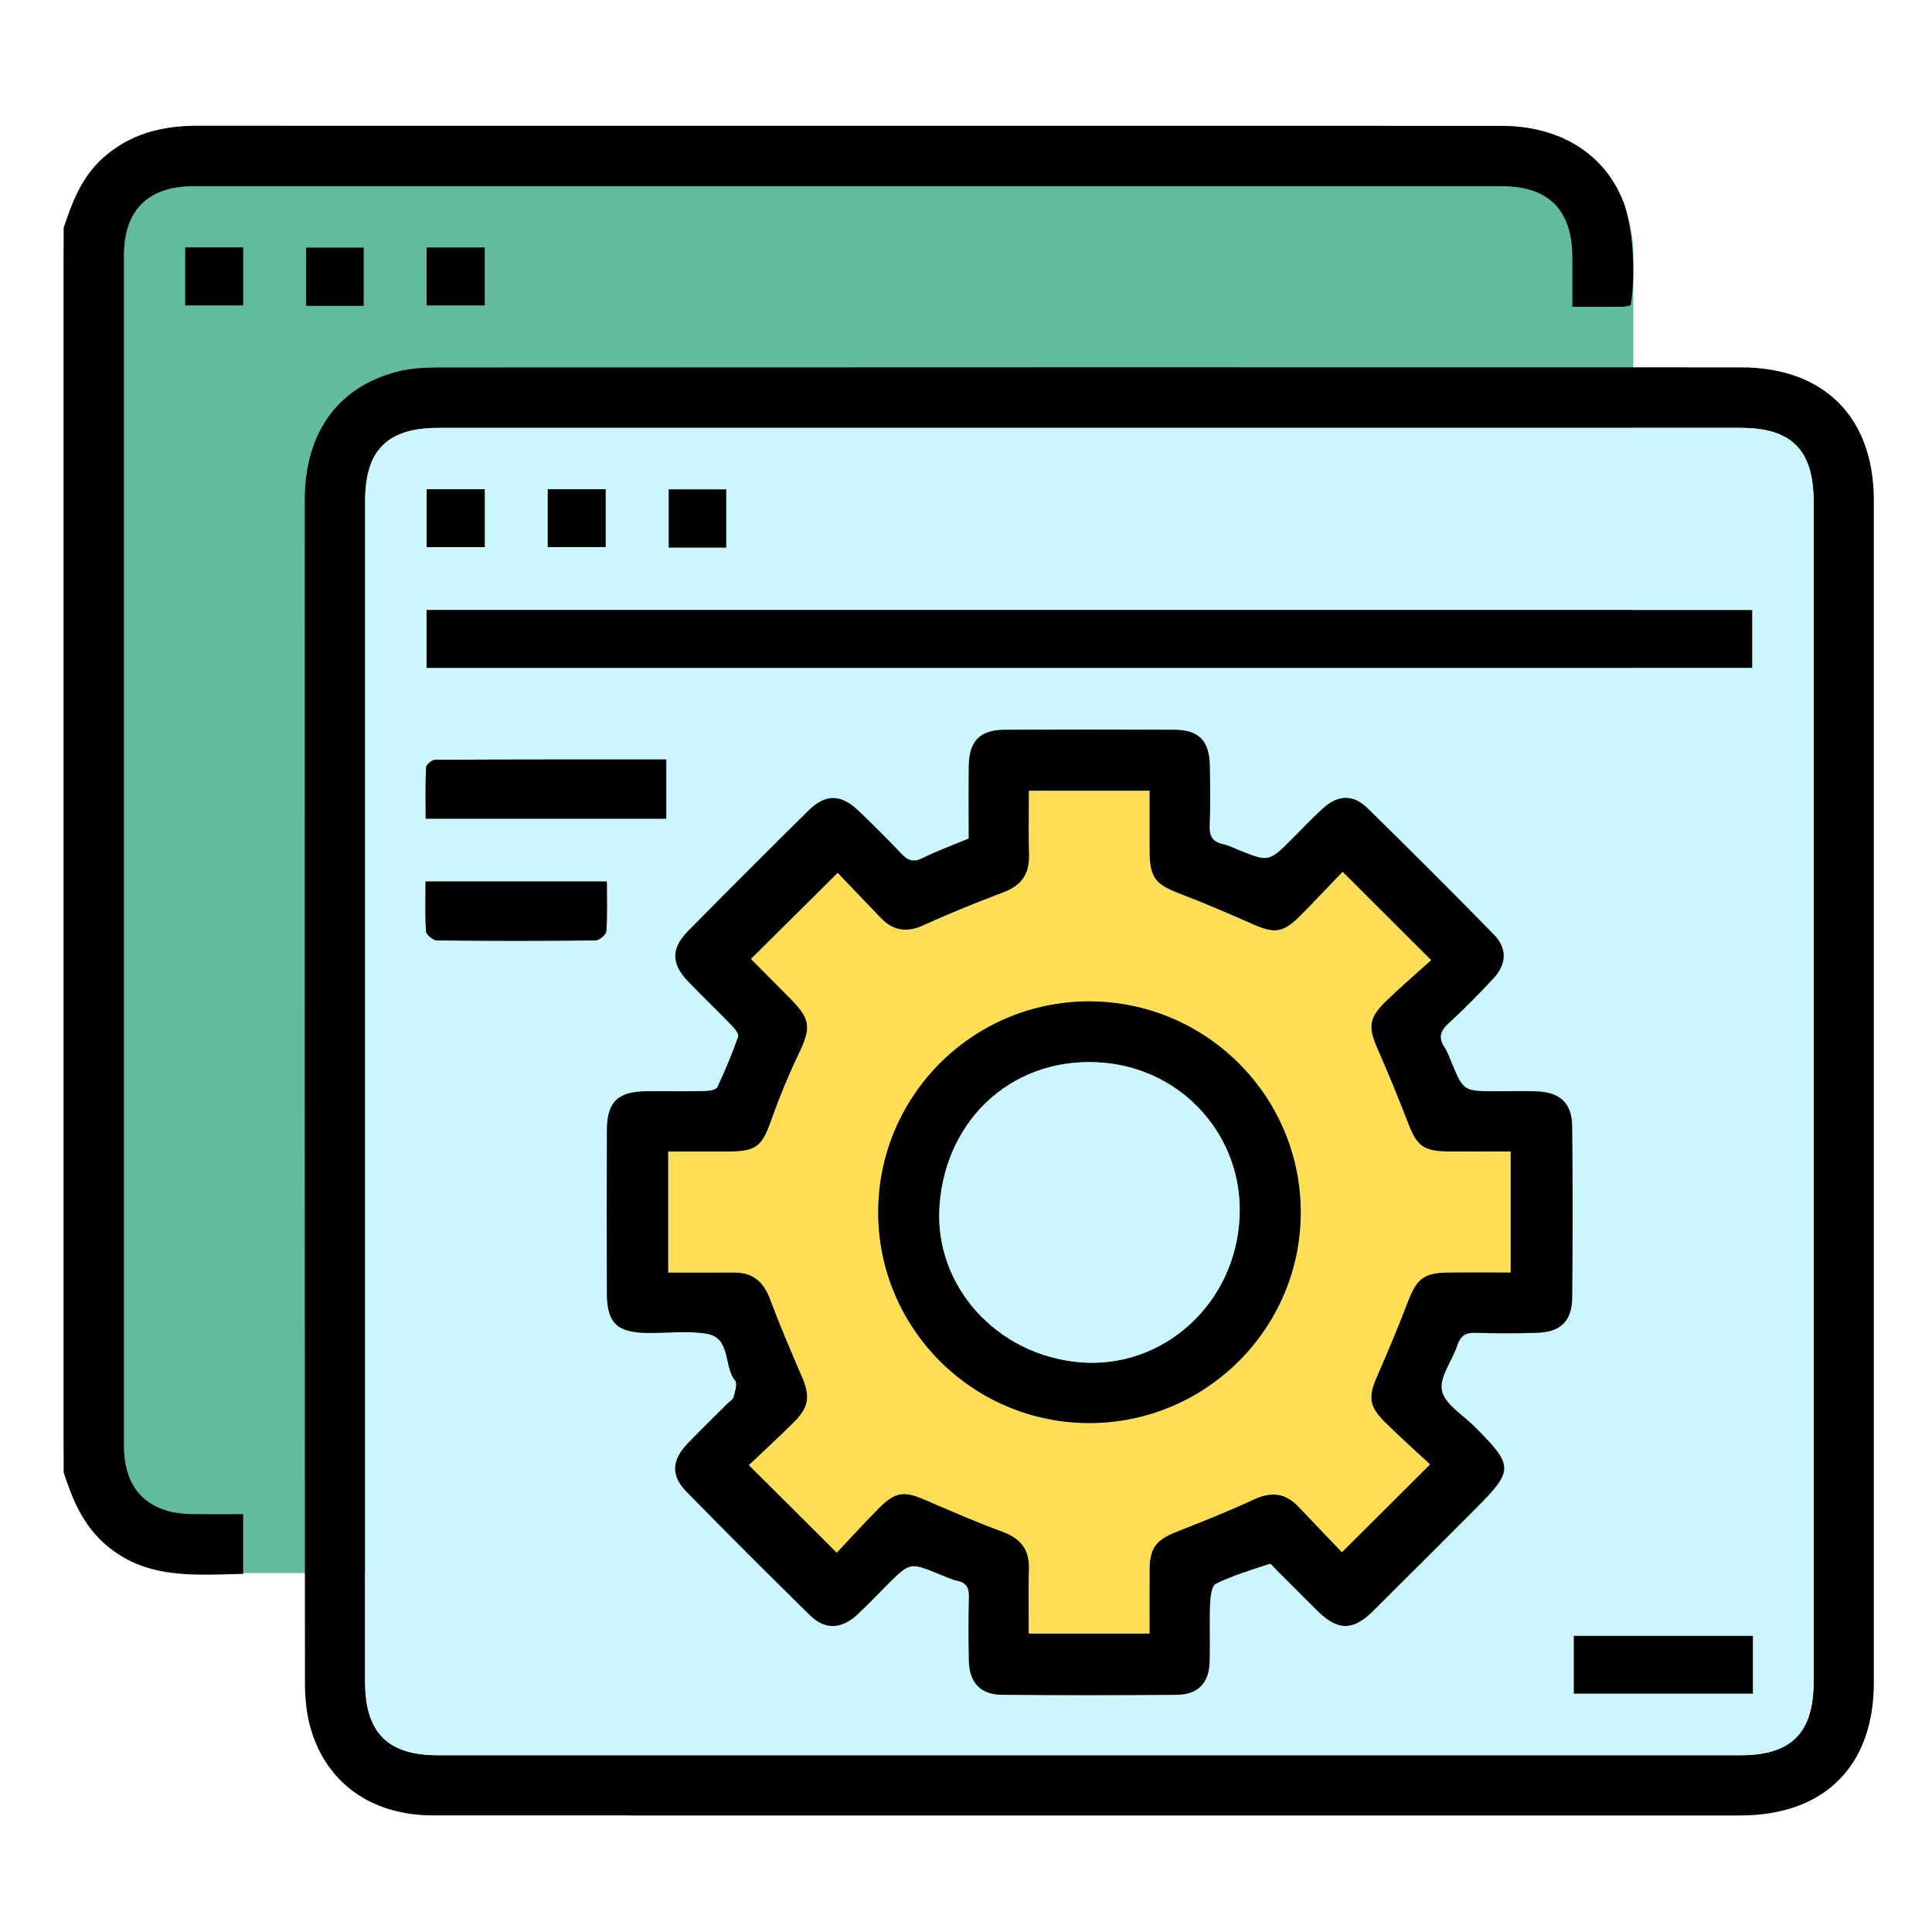
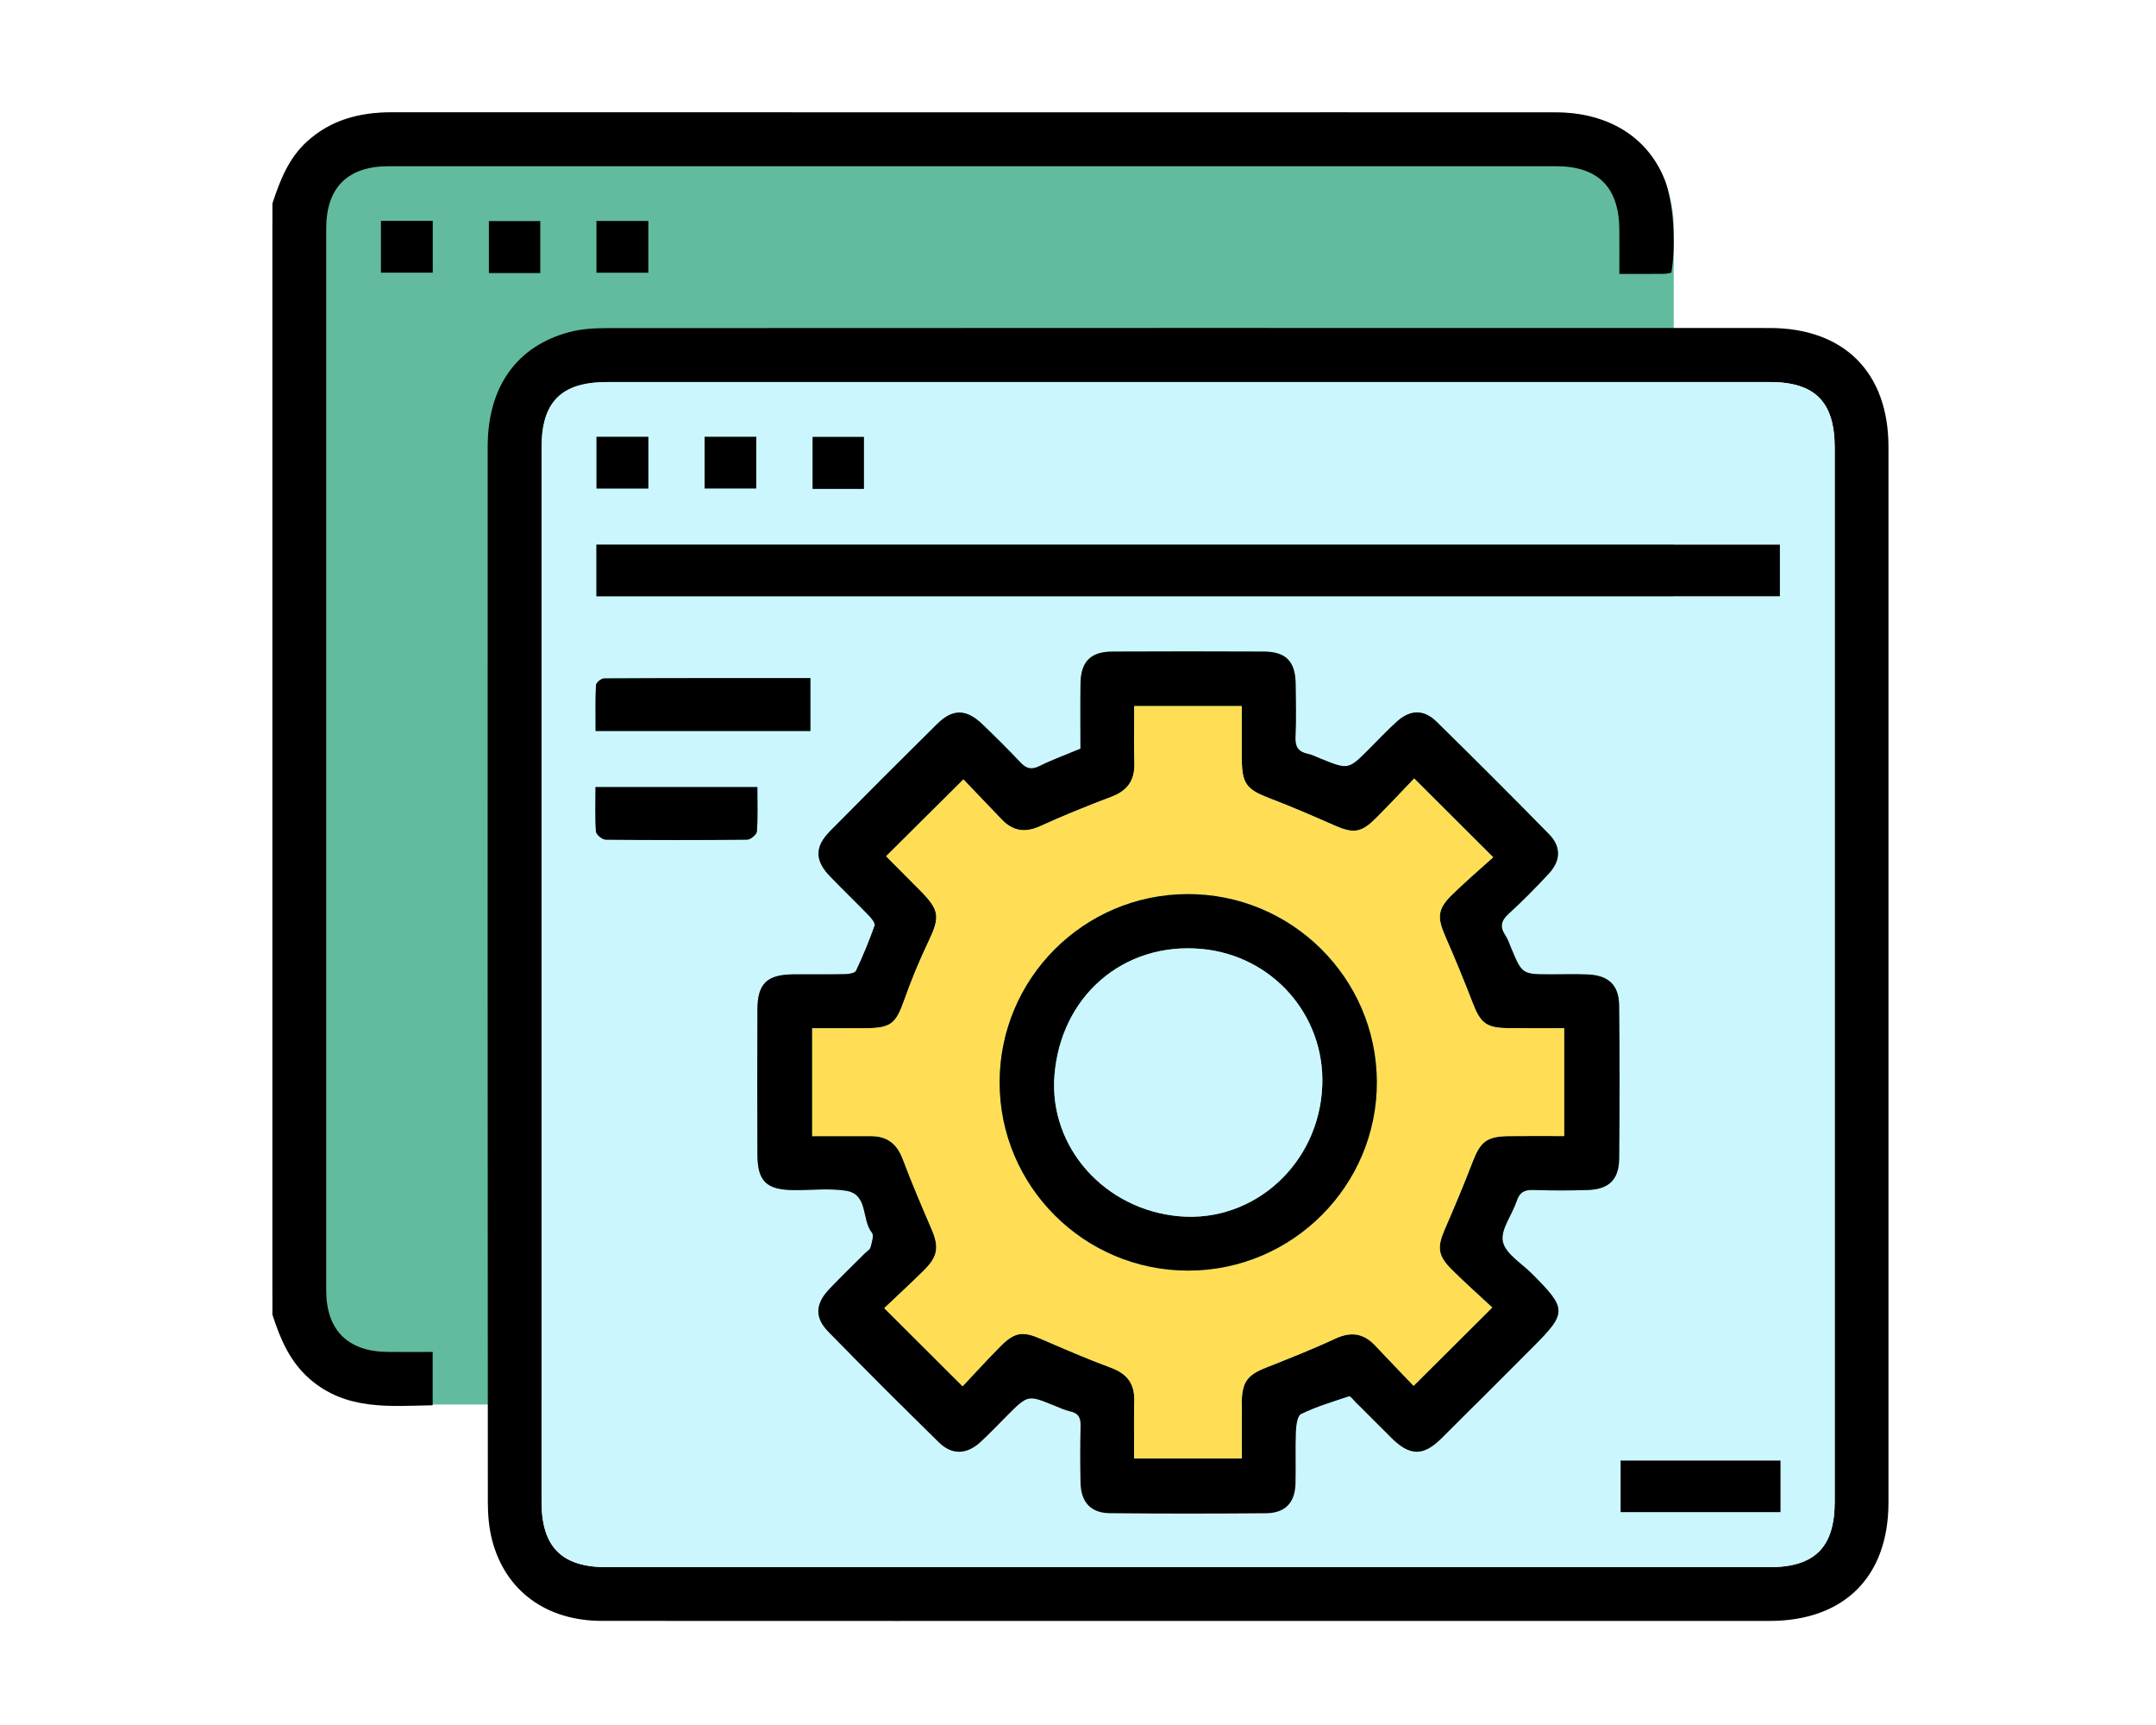
- <svg xmlns="http://www.w3.org/2000/svg" version="1.1" id="Layer_1" x="0px" y="0px" viewBox="0 0 1000 1000" style="enable-background:new 0 0 1000 1000;" xml:space="preserve">
+ <svg xmlns="http://www.w3.org/2000/svg" width="100" height="80" version="1.1" id="Layer_1" x="0px" y="0px" viewBox="0 0 1000 1000" style="enable-background:new 0 0 1000 1000;" xml:space="preserve">
  <style type="text/css">
	.st0{fill:#62BB9F;}
	.st1{fill:#CCF6FE;}
	.st2{fill:#FFDE55;}
</style>
  <path class="st0" d="M99.24,814.21H779.1c36.62,0,66.3-29.68,66.3-66.3V131.58c0-36.62-29.68-66.3-66.3-66.3H99.24  c-36.62,0-66.3,29.68-66.3,66.3v616.33C32.94,784.52,62.62,814.21,99.24,814.21z" />
  <path d="M32.94,117.95c4.39-13.33,9.34-26.25,20.21-36.06c13.97-12.61,30.59-16.79,48.86-16.79c141.47,0.05,282.95,0.03,424.42,0.03  c83.54,0,167.09-0.04,250.63,0.02c30.48,0.02,53.5,14.47,63.23,39.35c4.81,12.31,6.59,37.08,3.73,53.56  c-1.29,0.23-2.73,0.69-4.17,0.7c-8.19,0.07-16.39,0.03-25.99,0.03c0-9.02,0.05-17.42-0.01-25.83c-0.16-24.36-12.31-36.6-36.66-36.6  c-225.63-0.03-451.25-0.04-676.88,0c-23.78,0-36.18,12.43-36.18,36.05c-0.03,205.2-0.03,410.4,0,615.6  c0,23.08,12.49,35.5,35.63,35.72c8.49,0.08,16.98,0.01,26.09,0.01c0,10.51,0,20.35,0,30.9c-25.25,0.5-50.28,3.07-71.33-15.28  c-11.57-10.09-17.08-23.29-21.58-37.27C32.94,547.38,32.94,332.67,32.94,117.95z" />
  <path d="M563.34,939.67c-113.13,0-226.26,0.05-339.39-0.03c-31.99-0.02-55.62-17.11-63.47-46.19c-1.96-7.24-2.64-15.03-2.64-22.57  c-0.14-204-0.13-408-0.09-612c0.01-34.54,16.74-58.22,47.37-66.38c6.95-1.85,14.45-2.28,21.7-2.29  c224.74-0.11,449.47-0.13,674.21-0.06c43.19,0.01,68.85,25.84,68.86,68.85c0.01,204,0.02,408,0,612.01  c0,43.08-25.71,68.65-68.98,68.66C788.39,939.69,675.87,939.67,563.34,939.67z M563.34,908.5c112.51,0,225.02,0.01,337.52,0  c26.31,0,37.85-11.56,37.85-37.92c0.01-203.67,0.01-407.35,0-611.02c0-26.54-11.34-38.08-37.65-38.08  c-224.71-0.02-449.42-0.02-674.13,0c-26.48,0-37.95,11.47-37.95,37.89c-0.02,203.67-0.02,407.35,0,611.02  c0,26.4,11.63,38.11,37.75,38.11C338.93,908.51,451.14,908.5,563.34,908.5z" />
  <path d="M95.86,128.04c10.25,0,19.86,0,30.04,0c0,10.06,0,19.66,0,30.03c-9.81,0-19.63,0-30.04,0  C95.86,148.34,95.86,138.71,95.86,128.04z" />
  <path d="M188.24,158.29c-9.89,0-19.47,0-29.79,0c0-9.98,0-19.77,0-30.14c9.92,0,19.49,0,29.79,0  C188.24,138.16,188.24,147.94,188.24,158.29z" />
  <path d="M220.81,128.1c10.36,0,19.92,0,30.09,0c0,10.09,0,19.66,0,29.99c-9.87,0-19.68,0-30.09,0  C220.81,148.32,220.81,138.74,220.81,128.1z" />
  <path class="st1" d="M563.34,908.5c-112.2,0-224.41,0.01-336.61,0c-26.12,0-37.75-11.71-37.75-38.11  c-0.02-203.67-0.02-407.35,0-611.02c0-26.42,11.47-37.89,37.95-37.89c224.71-0.02,449.42-0.02,674.13,0  c26.32,0,37.65,11.54,37.65,38.08c0.01,203.67,0.01,407.35,0,611.02c0,26.36-11.54,37.92-37.85,37.92  C788.36,908.51,675.85,908.5,563.34,908.5z M501.42,434.03c-8.14,3.39-16.16,6.3-23.76,10.07c-4.74,2.36-7.66,1.46-11.09-2.18  c-7.1-7.55-14.48-14.85-21.96-22.03c-9.31-8.95-17.21-9.13-26.24-0.21c-20.83,20.57-41.53,41.29-62.1,62.12  c-9.01,9.13-8.92,17.01-0.04,26.24c7.4,7.69,15.13,15.06,22.54,22.74c1.56,1.61,3.82,4.43,3.33,5.83  c-3.14,8.88-6.75,17.62-10.78,26.14c-0.65,1.38-4.12,1.94-6.31,1.99c-10.06,0.21-20.13,0.02-30.19,0.11  c-15.1,0.14-20.6,5.4-20.67,20.24c-0.13,28.06-0.11,56.12-0.01,84.18c0.06,15.58,5.18,20.5,21.1,20.66  c10.06,0.1,20.31-1.16,30.15,0.33c13.22,2,8.98,16.76,15.14,24.35c1.31,1.62-0.09,5.74-0.81,8.57c-0.32,1.27-2.04,2.18-3.12,3.26  c-6.9,6.9-13.93,13.68-20.67,20.74c-8.27,8.65-8.75,16.59-0.62,24.89c21.11,21.58,42.46,42.94,64.01,64.09  c7.69,7.55,16.31,7.13,24.33-0.32c5.36-4.98,10.39-10.3,15.57-15.48c11.78-11.8,11.77-11.78,26.97-5.54  c3.1,1.27,6.19,2.72,9.43,3.44c4.9,1.08,6,3.96,5.88,8.58c-0.28,10.97-0.28,21.96-0.02,32.93c0.26,11.08,6.01,17.35,16.91,17.46  c30.19,0.29,60.39,0.27,90.58,0.03c11.12-0.09,16.83-6.04,17.15-17.09c0.29-10.06-0.17-20.14,0.23-30.19  c0.14-3.57,0.83-9.19,3.01-10.24c8.86-4.27,18.37-7.24,27.77-10.3c0.85-0.28,2.65,2.24,3.94,3.53c6.91,6.89,13.77,13.84,20.71,20.69  c10.65,10.51,18.45,10.63,28.93,0.23c17.53-17.4,34.96-34.91,52.43-52.38c20.59-20.59,20.57-22.53,0.01-43.16  c-6.02-6.04-15.33-11.5-16.82-18.56c-1.47-6.94,5.35-15.48,8.01-23.5c1.61-4.84,4.21-6.6,9.31-6.44c10.66,0.34,21.36,0.36,32.02,0  c12.16-0.42,17.97-6.02,18.09-18.22c0.3-29.58,0.32-59.17-0.02-88.75c-0.14-11.98-6.28-17.53-18.44-17.98  c-7.01-0.26-14.03-0.06-21.04-0.06c-16.76,0-16.75,0-23.08-15.16c-1.06-2.53-1.93-5.21-3.43-7.46c-3.25-4.9-2.5-8.43,1.92-12.47  c8.1-7.39,15.82-15.24,23.29-23.28c6.97-7.51,7.25-15.6,0.16-22.84c-21.55-22.01-43.33-43.79-65.34-65.34  c-7.31-7.16-15.22-6.89-22.83-0.03c-5.66,5.1-10.87,10.69-16.27,16.08c-11.95,11.94-11.94,11.94-27.89,5.51  c-2.54-1.02-5.04-2.31-7.68-2.88c-5.39-1.17-7.26-4.06-7.01-9.66c0.46-10.35,0.26-20.74,0.09-31.1  c-0.21-12.84-5.69-18.41-18.47-18.47c-29.28-0.13-58.56-0.13-87.84,0c-12.61,0.06-18.26,5.89-18.42,18.65  C501.3,408.87,501.42,421.36,501.42,434.03z M220.79,345.68c229.31,0,457.82,0,686.15,0c0-10.45,0-20.08,0-29.96  c-228.93,0-457.25,0-686.15,0C220.79,325.78,220.79,335.4,220.79,345.68z M344.85,393.1c-40.61,0-80.15-0.05-119.69,0.17  c-1.62,0.01-4.56,2.48-4.63,3.91c-0.44,8.72-0.22,17.48-0.22,26.59c42.09,0,83.04,0,124.54,0  C344.85,413.6,344.85,404.02,344.85,393.1z M220.25,456.25c0,8.98-0.33,17.44,0.27,25.83c0.13,1.76,3.66,4.66,5.66,4.68  c27.35,0.31,54.71,0.31,82.06,0c1.97-0.02,5.47-2.97,5.6-4.75c0.6-8.39,0.27-16.85,0.27-25.76  C282.43,456.25,251.89,456.25,220.25,456.25z M907.3,846.71c-31.41,0-62.02,0-92.71,0c0,10.4,0,20.22,0,29.9c31.32,0,61.9,0,92.71,0  C907.3,866.48,907.3,857.08,907.3,846.71z M220.85,253.23c0,10.64,0,20.19,0,29.96c10.4,0,20.14,0,30.04,0c0-10.37,0-19.92,0-29.96  C240.7,253.23,231.12,253.23,220.85,253.23z M283.52,253.23c0,10.69,0,20.26,0,29.92c10.46,0,20.21,0,29.96,0c0-10.43,0-20,0-29.92  C303.25,253.23,293.67,253.23,283.52,253.23z M375.88,283.41c0-10.39,0-20.17,0-30.1c-10.34,0-19.92,0-29.75,0  c0,10.36,0,20.14,0,30.1C356.45,283.41,366.02,283.41,375.88,283.41z" />
  <path d="M501.42,434.03c0-12.67-0.12-25.16,0.03-37.65c0.15-12.76,5.8-18.59,18.42-18.65c29.28-0.14,58.56-0.13,87.84,0  c12.77,0.06,18.25,5.63,18.47,18.47c0.17,10.37,0.37,20.75-0.09,31.1c-0.25,5.6,1.62,8.49,7.01,9.66c2.65,0.57,5.14,1.86,7.68,2.88  c15.94,6.42,15.94,6.43,27.89-5.51c5.39-5.39,10.61-10.98,16.27-16.08c7.62-6.86,15.52-7.14,22.83,0.03  c22,21.55,43.79,43.33,65.34,65.34c7.09,7.24,6.81,15.33-0.16,22.84c-7.46,8.04-15.19,15.89-23.29,23.28  c-4.42,4.03-5.18,7.57-1.92,12.47c1.5,2.25,2.37,4.93,3.43,7.46c6.34,15.16,6.33,15.16,23.08,15.16c7.01,0,14.04-0.2,21.04,0.06  c12.16,0.45,18.31,6,18.44,17.98c0.34,29.58,0.31,59.17,0.02,88.75c-0.12,12.2-5.93,17.81-18.09,18.22  c-10.66,0.37-21.35,0.35-32.02,0c-5.1-0.16-7.7,1.6-9.31,6.44c-2.66,8.01-9.48,16.56-8.01,23.5c1.49,7.06,10.81,12.53,16.82,18.56  c20.56,20.63,20.58,22.57-0.01,43.16c-17.47,17.47-34.9,34.98-52.43,52.38c-10.48,10.4-18.28,10.29-28.93-0.23  c-6.94-6.86-13.8-13.81-20.71-20.69c-1.29-1.29-3.1-3.8-3.94-3.53c-9.4,3.06-18.9,6.03-27.77,10.3c-2.18,1.05-2.87,6.67-3.01,10.24  c-0.4,10.05,0.05,20.13-0.23,30.19c-0.31,11.05-6.03,17-17.15,17.09c-30.19,0.25-60.39,0.27-90.58-0.03  c-10.9-0.11-16.65-6.38-16.91-17.46c-0.26-10.97-0.26-21.96,0.02-32.93c0.12-4.62-0.98-7.5-5.88-8.58  c-3.24-0.72-6.33-2.17-9.43-3.44c-15.2-6.24-15.19-6.26-26.97,5.54c-5.17,5.18-10.21,10.5-15.57,15.48  c-8.02,7.45-16.64,7.87-24.33,0.32c-21.55-21.15-42.89-42.51-64.01-64.09c-8.13-8.31-7.65-16.24,0.62-24.89  c6.74-7.05,13.77-13.84,20.67-20.74c1.08-1.08,2.8-1.99,3.12-3.26c0.72-2.83,2.12-6.95,0.81-8.57c-6.16-7.59-1.92-22.35-15.14-24.35  c-9.84-1.49-20.09-0.23-30.15-0.33c-15.92-0.16-21.04-5.08-21.1-20.66c-0.1-28.06-0.12-56.12,0.01-84.18  c0.07-14.84,5.56-20.1,20.67-20.24c10.06-0.1,20.13,0.09,30.19-0.11c2.19-0.04,5.66-0.61,6.31-1.99  c4.02-8.52,7.64-17.26,10.78-26.14c0.5-1.4-1.77-4.22-3.33-5.83c-7.42-7.67-15.14-15.05-22.54-22.74  c-8.88-9.22-8.97-17.11,0.04-26.24c20.57-20.83,41.27-41.55,62.1-62.12c9.03-8.92,16.93-8.74,26.24,0.21  c7.47,7.18,14.86,14.48,21.96,22.03c3.42,3.64,6.34,4.54,11.09,2.18C485.25,440.33,493.28,437.42,501.42,434.03z M433.58,451.83  c-15.76,15.65-30.16,29.95-44.71,44.4c-0.22-0.35,0.02,0.24,0.43,0.65c6.22,6.28,12.46,12.55,18.7,18.81  c11.91,11.95,12.21,15.63,5.15,30.45c-5.22,10.95-9.86,22.24-13.91,33.67c-4.83,13.64-7.69,16.17-22.47,16.23  c-10.24,0.04-20.47,0.01-30.85,0.01c0,21.44,0,41.44,0,62.56c11.69,0,22.88,0.03,34.06-0.01c9.43-0.04,15.11,4.49,18.45,13.33  c5.14,13.63,10.84,27.06,16.63,40.43c4.45,10.27,3.85,15.87-4.18,23.86c-7.74,7.69-15.79,15.07-23.19,22.1  c15.46,15.41,29.85,29.75,45.44,45.29c6.82-7.24,14.16-15.35,21.87-23.11c8.38-8.45,13.06-8.91,23.68-4.3  c13.37,5.8,26.77,11.62,40.43,16.66c9.3,3.43,13.78,9.17,13.54,19.1c-0.27,11.16-0.06,22.32-0.06,33.47c21.45,0,41.68,0,62.37,0  c0-11.36-0.08-22.01,0.02-32.66c0.11-11.56,3.35-15.73,13.79-19.87c13.55-5.37,27.14-10.71,40.35-16.87  c9.04-4.21,16.34-3.27,23.1,3.88c7.71,8.16,15.49,16.24,22.38,23.45c15.43-15.37,29.83-29.71,45.59-45.41  c-7.45-6.94-15.63-14.19-23.37-21.88c-8.32-8.25-8.69-13.09-4.01-23.79c5.59-12.8,10.99-25.69,15.99-38.73  c4.51-11.73,8.2-14.8,20.91-14.96c10.6-0.13,21.21-0.03,32.18-0.03c0-21.31,0-41.52,0-62.55c-11.34,0-21.96,0.08-32.58-0.02  c-12.42-0.11-15.92-2.91-20.31-14.27c-5.04-13.02-10.32-25.96-15.94-38.75c-4.94-11.24-4.66-16.04,4.04-24.52  c7.79-7.59,16.08-14.67,23.64-21.51c-16.29-16.25-30.67-30.59-45.8-45.68c-7.13,7.42-14.6,15.46-22.36,23.19  c-8.4,8.37-12.96,8.82-23.75,4.07c-12.51-5.5-25.06-10.95-37.82-15.82c-13.25-5.05-15.97-8.41-16.01-22.88  c-0.03-10.21-0.01-20.43-0.01-30.52c-21.49,0-41.49,0-62.37,0c0,11.36-0.25,22.27,0.08,33.16c0.3,9.89-3.99,15.88-13.23,19.38  c-13.91,5.27-27.74,10.83-41.26,17.02c-8.73,4-15.84,3-22.34-3.76C448.03,467.02,440.28,458.86,433.58,451.83z" />
  <path d="M220.79,345.68c0-10.28,0-19.9,0-29.96c228.89,0,457.22,0,686.15,0c0,9.88,0,19.51,0,29.96  C678.61,345.68,450.09,345.68,220.79,345.68z" />
  <path d="M344.85,393.1c0,10.92,0,20.5,0,30.67c-41.5,0-82.45,0-124.54,0c0-9.11-0.22-17.87,0.22-26.59c0.07-1.43,3.01-3.9,4.63-3.91  C264.69,393.05,304.23,393.1,344.85,393.1z" />
  <path d="M220.25,456.25c31.63,0,62.18,0,93.85,0c0,8.92,0.33,17.37-0.27,25.76c-0.13,1.78-3.63,4.72-5.6,4.75  c-27.35,0.31-54.71,0.31-82.06,0c-1.99-0.02-5.53-2.93-5.66-4.68C219.92,473.68,220.25,465.22,220.25,456.25z" />
  <path d="M907.3,846.71c0,10.38,0,19.78,0,29.9c-30.81,0-61.4,0-92.71,0c0-9.68,0-19.51,0-29.9  C845.28,846.71,875.89,846.71,907.3,846.71z" />
  <path d="M220.85,253.23c10.27,0,19.85,0,30.04,0c0,10.04,0,19.58,0,29.96c-9.9,0-19.64,0-30.04,0  C220.85,273.42,220.85,263.88,220.85,253.23z" />
  <path d="M283.52,253.23c10.15,0,19.73,0,29.96,0c0,9.92,0,19.49,0,29.92c-9.75,0-19.51,0-29.96,0  C283.52,273.49,283.52,263.92,283.52,253.23z" />
  <path d="M375.88,283.41c-9.86,0-19.43,0-29.75,0c0-9.96,0-19.74,0-30.1c9.82,0,19.41,0,29.75,0  C375.88,263.24,375.88,273.02,375.88,283.41z" />
  <path class="st2" d="M433.58,451.83c6.71,7.03,14.46,15.2,22.25,23.31c6.5,6.76,13.61,7.76,22.34,3.76  c13.52-6.19,27.35-11.75,41.26-17.02c9.24-3.5,13.53-9.49,13.23-19.38c-0.33-10.89-0.08-21.79-0.08-33.16c20.88,0,40.88,0,62.37,0  c0,10.09-0.02,20.3,0.01,30.52c0.04,14.47,2.76,17.83,16.01,22.88c12.76,4.87,25.31,10.32,37.82,15.82  c10.79,4.75,15.35,4.3,23.75-4.07c7.76-7.74,15.23-15.77,22.36-23.19c15.13,15.09,29.5,29.43,45.8,45.68  c-7.56,6.84-15.85,13.92-23.64,21.51c-8.7,8.48-8.98,13.28-4.04,24.52c5.62,12.78,10.91,25.72,15.94,38.75  c4.39,11.36,7.89,14.16,20.31,14.27c10.62,0.09,21.23,0.02,32.58,0.02c0,21.03,0,41.24,0,62.55c-10.97,0-21.58-0.11-32.18,0.03  c-12.71,0.16-16.4,3.22-20.91,14.96c-5.01,13.03-10.4,25.93-15.99,38.73c-4.68,10.7-4.31,15.54,4.01,23.79  c7.75,7.69,15.92,14.94,23.37,21.88c-15.76,15.69-30.16,30.04-45.59,45.41c-6.89-7.21-14.67-15.29-22.38-23.45  c-6.75-7.15-14.06-8.09-23.1-3.88c-13.2,6.15-26.79,11.5-40.35,16.87c-10.44,4.13-13.67,8.31-13.79,19.87  c-0.11,10.65-0.02,21.31-0.02,32.66c-20.7,0-40.92,0-62.37,0c0-11.15-0.21-22.32,0.06-33.47c0.24-9.93-4.24-15.67-13.54-19.1  c-13.67-5.05-27.06-10.86-40.43-16.66c-10.62-4.61-15.3-4.14-23.68,4.3c-7.7,7.76-15.05,15.88-21.87,23.11  c-15.59-15.54-29.97-29.87-45.44-45.29c7.41-7.04,15.46-14.41,23.19-22.1c8.04-7.99,8.63-13.59,4.18-23.86  c-5.79-13.37-11.49-26.8-16.63-40.43c-3.34-8.84-9.02-13.37-18.45-13.33c-11.18,0.05-22.37,0.01-34.06,0.01c0-21.12,0-41.12,0-62.56  c10.38,0,20.62,0.03,30.85-0.01c14.78-0.06,17.64-2.59,22.47-16.23c4.05-11.44,8.7-22.72,13.91-33.67  c7.06-14.82,6.76-18.51-5.15-30.45c-6.24-6.26-12.48-12.52-18.7-18.81c-0.41-0.42-0.65-1-0.43-0.65  C403.42,481.78,417.82,467.47,433.58,451.83z M563.3,518.32c-60.05,0.25-108.65,48.97-108.74,109  c-0.09,60.28,49.03,109.33,109.43,109.25c60.37-0.08,109.49-49.28,109.27-109.45C673.04,566.88,623.71,518.07,563.3,518.32z" />
  <path d="M563.3,518.32c60.41-0.25,109.74,48.56,109.96,108.81c0.22,60.17-48.91,109.37-109.27,109.45  c-60.39,0.08-109.52-48.97-109.43-109.25C454.65,567.29,503.26,518.57,563.3,518.32z M486.35,623.51  c-3.24,41.54,29.21,77.96,72.7,81.61c42.73,3.59,80.71-30.16,82.56-75.63c1.67-40.99-28.95-75.71-70.16-79.4  C526.16,546.05,489.92,577.65,486.35,623.51z" />
  <path class="st1" d="M486.35,623.51c3.57-45.87,39.81-77.47,85.11-73.42c41.21,3.69,71.83,38.4,70.16,79.4  c-1.85,45.47-39.83,79.22-82.56,75.63C515.55,701.47,483.11,665.05,486.35,623.51z" />
</svg>
